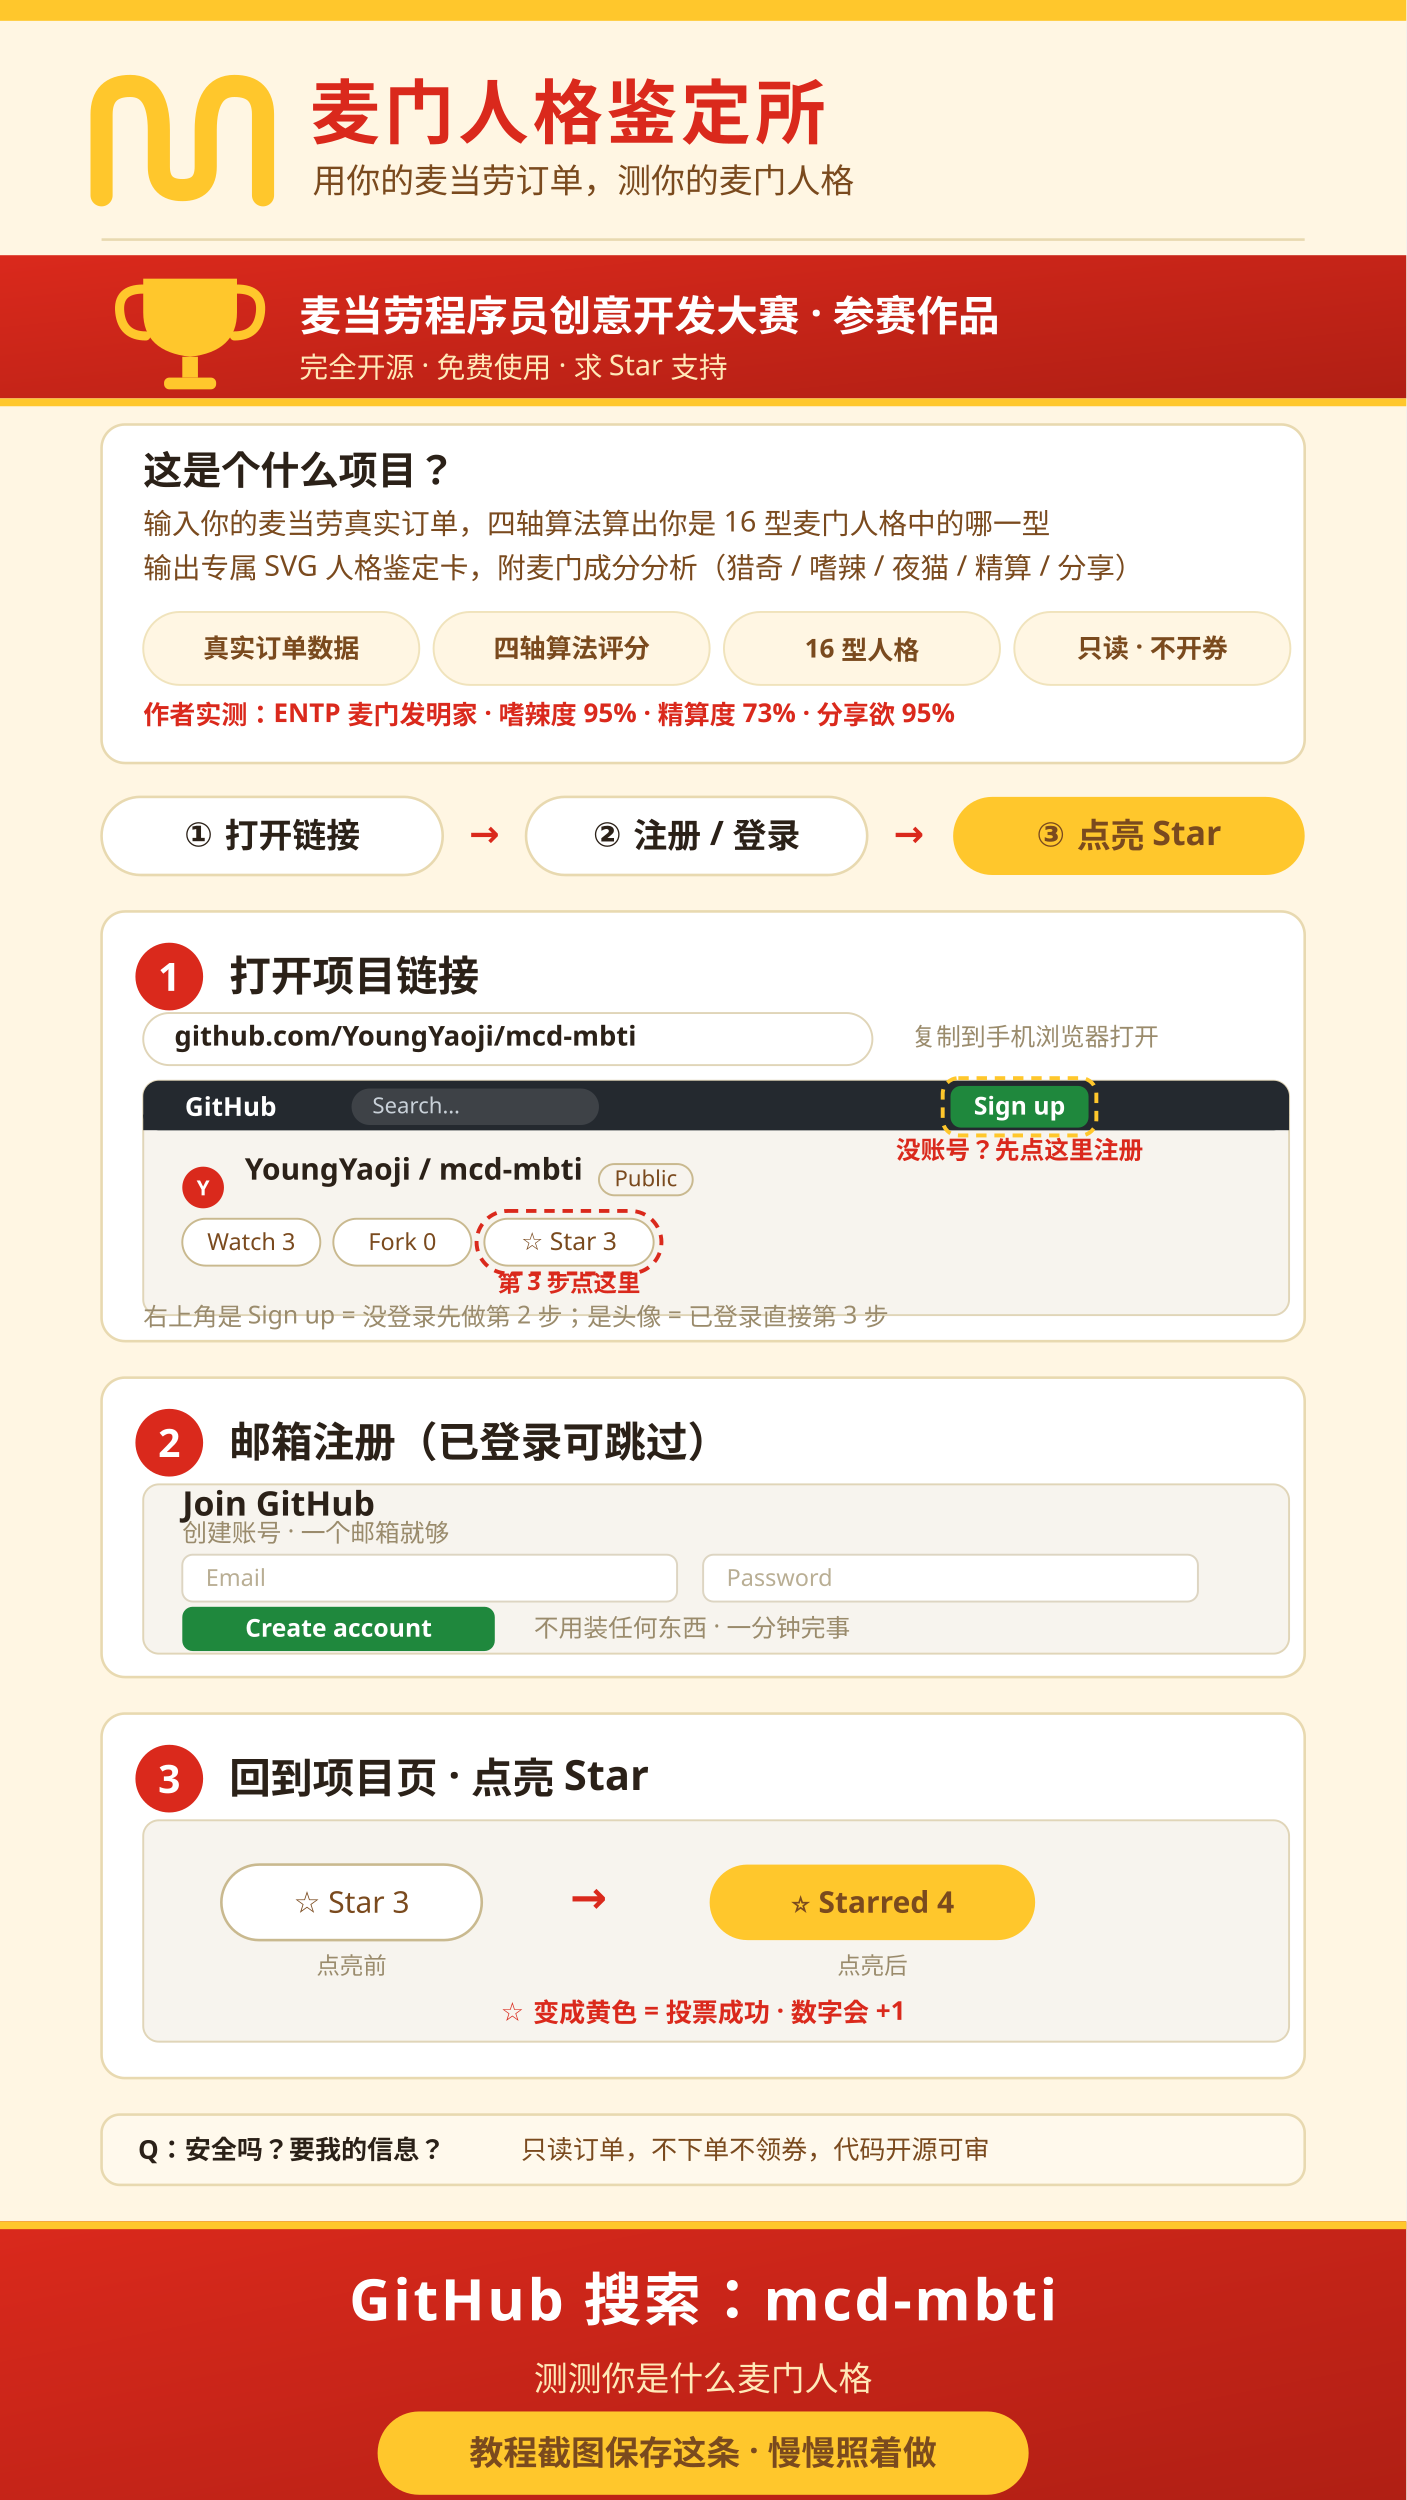
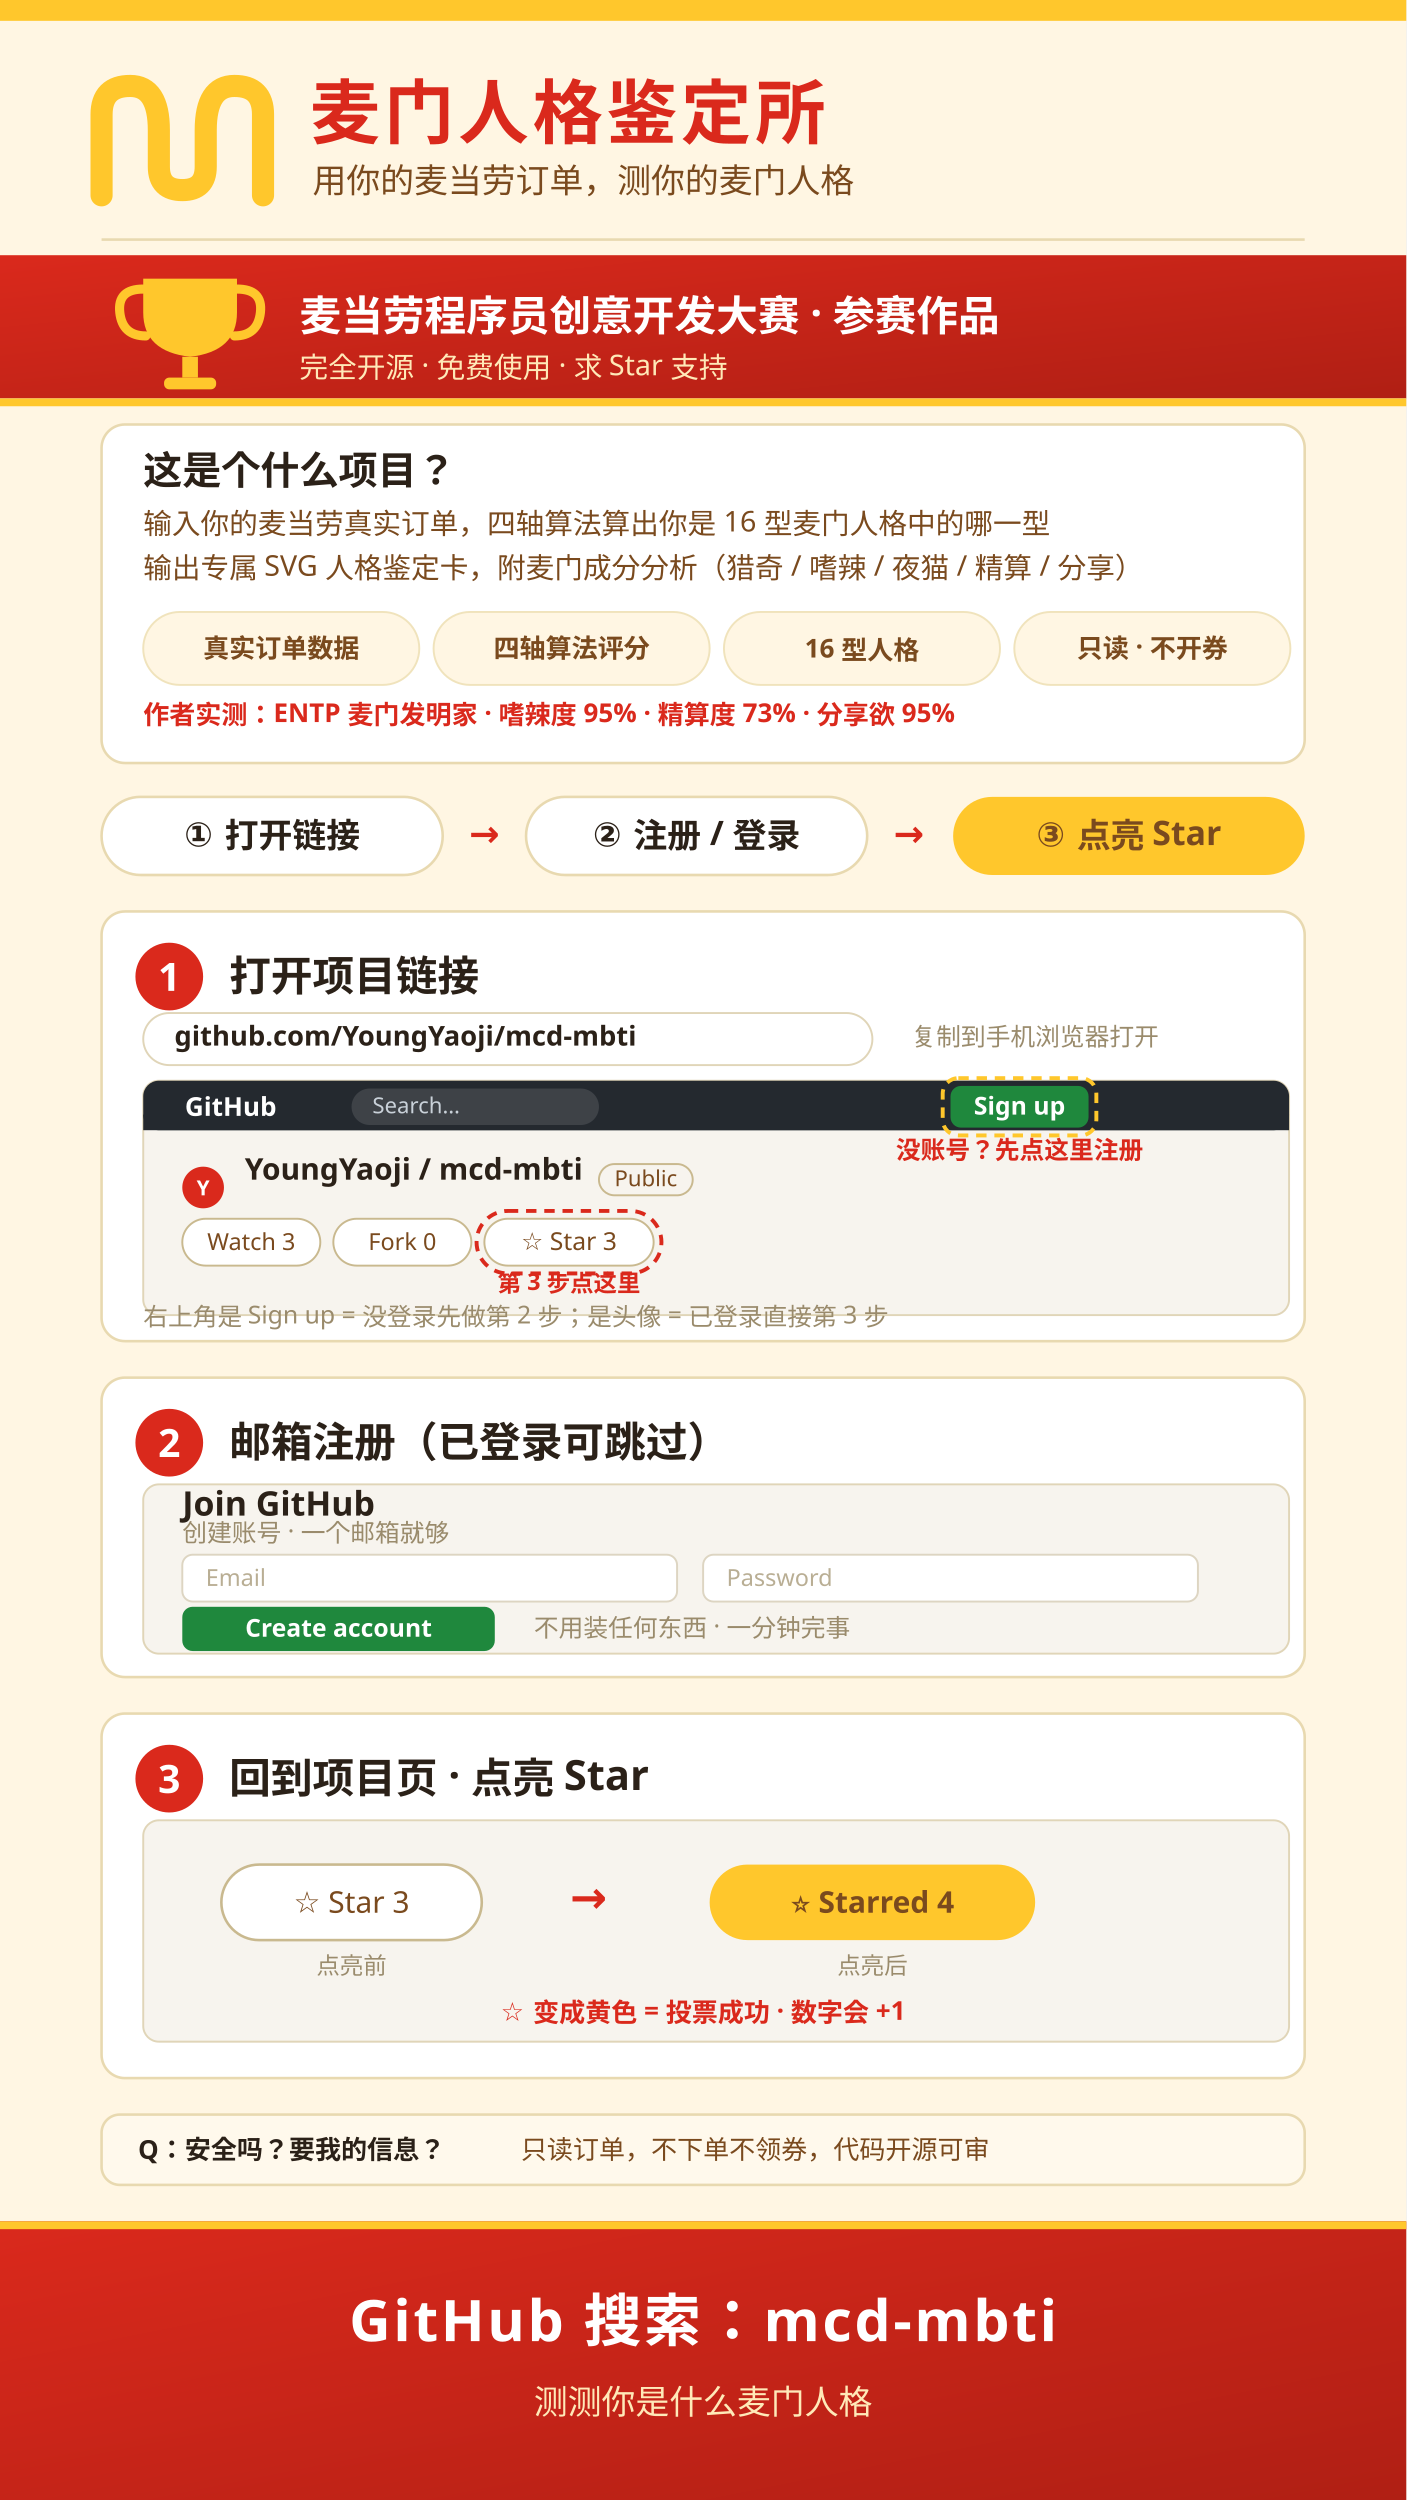
<svg xmlns="http://www.w3.org/2000/svg" width="1080" height="1920" viewBox="0 0 1080 1920">
  <defs>
    <linearGradient id="hdr" x1="0" y1="0" x2="1" y2="1">
      <stop offset="0" stop-color="#DA291C" />
      <stop offset="1" stop-color="#B01F14" />
    </linearGradient>
  </defs>
  <rect width="1080" height="1920" fill="#FFF6E3" />
  <rect width="1080" height="16" fill="#FFC72C" />
  <g transform="translate(78,58)">
    <path d="M 0 92 V 30 Q 0 8 22 8 Q 44 8 44 42 V 70 Q 44 88 62 88 Q 80 88 80 70 V 42 Q 80 8 102 8 Q 124 8 124 30 V 92" fill="none" stroke="#FFC72C" stroke-width="17" stroke-linecap="round" />
  </g>
  <text x="238" y="106" font-family="'Microsoft YaHei','PingFang SC',sans-serif" font-size="54" font-weight="900" fill="#DA291C" letter-spacing="3">麦门人格鉴定所</text>
  <text x="240" y="148" font-family="'Microsoft YaHei','PingFang SC',sans-serif" font-size="26" fill="#7A4A1E">用你的麦当劳订单，测你的麦门人格</text>
  <line x1="78" y1="184" x2="1002" y2="184" stroke="#E8D9B0" stroke-width="2" />
  <rect x="0" y="196" width="1080" height="110" fill="url(#hdr)" />
  <rect x="0" y="306" width="1080" height="6" fill="#FFC72C" />
  <g transform="translate(104,208)">
    <path d="M 6 6 H 78 V 32 Q 78 62 42 66 Q 6 62 6 32 Z" fill="#FFC72C" />
    <path d="M 6 14 Q -14 14 -12 32 Q -10 50 8 50" fill="none" stroke="#FFC72C" stroke-width="7" stroke-linecap="round" />
    <path d="M 78 14 Q 98 14 96 32 Q 94 50 76 50" fill="none" stroke="#FFC72C" stroke-width="7" stroke-linecap="round" />
    <rect x="36" y="66" width="12" height="16" fill="#FFC72C" />
    <rect x="22" y="82" width="40" height="9" rx="4" fill="#FFC72C" />
  </g>
  <text x="230" y="254" font-family="'Microsoft YaHei','PingFang SC',sans-serif" font-size="32" font-weight="900" fill="#FFFFFF">麦当劳程序员创意开发大赛 · 参赛作品</text>
  <text x="230" y="290" font-family="'Microsoft YaHei','PingFang SC',sans-serif" font-size="22" fill="#FFE9B8">完全开源 · 免费使用 · 求 Star 支持</text>
  <rect x="78" y="326" width="924" height="260" rx="18" fill="#FFFFFF" stroke="#E8D9B0" stroke-width="2" />
  <text x="110" y="372" font-family="'Microsoft YaHei','PingFang SC',sans-serif" font-size="30" font-weight="900" fill="#2B2118">这是个什么项目？</text>
  <text x="110" y="410" font-family="'Microsoft YaHei','PingFang SC',sans-serif" font-size="22" fill="#7A4A1E">输入你的麦当劳真实订单，四轴算法算出你是 16 型麦门人格中的哪一型</text>
  <text x="110" y="444" font-family="'Microsoft YaHei','PingFang SC',sans-serif" font-size="22" fill="#7A4A1E">输出专属 SVG 人格鉴定卡，附麦门成分分析（猎奇 / 嗜辣 / 夜猫 / 精算 / 分享）</text>
  <rect x="110" y="470" width="212" height="56" rx="28" fill="#FFF6E3" stroke="#F0E3BC" stroke-width="1.5" />
  <text x="216" y="505" font-family="'Microsoft YaHei','PingFang SC',sans-serif" font-size="20" font-weight="900" fill="#7A4A1E" text-anchor="middle">真实订单数据</text>
  <rect x="333" y="470" width="212" height="56" rx="28" fill="#FFF6E3" stroke="#F0E3BC" stroke-width="1.5" />
  <text x="439" y="505" font-family="'Microsoft YaHei','PingFang SC',sans-serif" font-size="20" font-weight="900" fill="#7A4A1E" text-anchor="middle">四轴算法评分</text>
  <rect x="556" y="470" width="212" height="56" rx="28" fill="#FFF6E3" stroke="#F0E3BC" stroke-width="1.5" />
  <text x="662" y="505" font-family="'Microsoft YaHei','PingFang SC',sans-serif" font-size="20" font-weight="900" fill="#7A4A1E" text-anchor="middle">16 型人格</text>
  <rect x="779" y="470" width="212" height="56" rx="28" fill="#FFF6E3" stroke="#F0E3BC" stroke-width="1.5" />
  <text x="885" y="505" font-family="'Microsoft YaHei','PingFang SC',sans-serif" font-size="20" font-weight="900" fill="#7A4A1E" text-anchor="middle">只读 · 不开券</text>
  <text x="110" y="556" font-family="'Microsoft YaHei','PingFang SC',sans-serif" font-size="20" font-weight="900" fill="#DA291C">作者实测：ENTP 麦门发明家 · 嗜辣度 95% · 精算度 73% · 分享欲 95%</text>
  <rect x="78" y="612" width="262" height="60" rx="30" fill="#FFFFFF" stroke="#E8D9B0" stroke-width="2" />
  <text x="209" y="650" font-family="'Microsoft YaHei','PingFang SC',sans-serif" font-size="26" font-weight="900" fill="#2B2118" text-anchor="middle">① 打开链接</text>
  <text x="372" y="650" font-family="'Microsoft YaHei',sans-serif" font-size="28" font-weight="900" fill="#DA291C" text-anchor="middle">→</text>
  <rect x="404" y="612" width="262" height="60" rx="30" fill="#FFFFFF" stroke="#E8D9B0" stroke-width="2" />
  <text x="535" y="650" font-family="'Microsoft YaHei','PingFang SC',sans-serif" font-size="26" font-weight="900" fill="#2B2118" text-anchor="middle">② 注册 / 登录</text>
  <text x="698" y="650" font-family="'Microsoft YaHei',sans-serif" font-size="28" font-weight="900" fill="#DA291C" text-anchor="middle">→</text>
  <rect x="732" y="612" width="270" height="60" rx="30" fill="#FFC72C" />
  <text x="867" y="650" font-family="'Microsoft YaHei','PingFang SC',sans-serif" font-size="26" font-weight="900" fill="#7A4A1E" text-anchor="middle">③ 点亮 Star</text>
  <rect x="78" y="700" width="924" height="330" rx="18" fill="#FFFFFF" stroke="#E8D9B0" stroke-width="2" />
  <circle cx="130" cy="750" r="26" fill="#DA291C" />
  <text x="130" y="761" font-family="'Microsoft YaHei','PingFang SC',sans-serif" font-size="30" font-weight="900" fill="#FFFFFF" text-anchor="middle">1</text>
  <text x="176" y="761" font-family="'Microsoft YaHei','PingFang SC',sans-serif" font-size="32" font-weight="900" fill="#2B2118">打开项目链接</text>
  <rect x="110" y="778" width="560" height="40" rx="20" fill="#FFFFFF" stroke="#E0D5B8" stroke-width="1.5" />
  <text x="134" y="803" font-family="'Microsoft YaHei','PingFang SC',sans-serif" font-size="21" font-weight="900" fill="#2B2118">github.com/YoungYaoji/mcd-mbti</text>
  <text x="700" y="803" font-family="'Microsoft YaHei','PingFang SC',sans-serif" font-size="19" fill="#9A8B6C">复制到手机浏览器打开</text>
  <rect x="110" y="830" width="880" height="180" rx="12" fill="#F7F4EE" stroke="#E0D5B8" stroke-width="1.5" />
  <rect x="110" y="830" width="880" height="38" rx="12" fill="#24292F" />
  <rect x="110" y="856" width="880" height="12" fill="#24292F" />
  <text x="142" y="857" font-family="'Microsoft YaHei',sans-serif" font-size="20" font-weight="900" fill="#FFFFFF">GitHub</text>
  <rect x="270" y="836" width="190" height="28" rx="14" fill="#FFFFFF" fill-opacity="0.12" />
  <text x="286" y="855" font-family="'Microsoft YaHei',sans-serif" font-size="17" fill="#C9D1D9">Search…</text>
  <rect x="730" y="834" width="106" height="32" rx="8" fill="#1F883D" />
  <text x="783" y="856" font-family="'Microsoft YaHei',sans-serif" font-size="19" font-weight="900" fill="#FFFFFF" text-anchor="middle">Sign up</text>
  <rect x="724" y="828" width="118" height="44" rx="12" fill="none" stroke="#FFC72C" stroke-width="3" stroke-dasharray="8 6" />
  <text x="783" y="890" font-family="'Microsoft YaHei','PingFang SC',sans-serif" font-size="19" font-weight="900" fill="#DA291C" text-anchor="middle">没账号？先点这里注册</text>
  <circle cx="156" cy="912" r="16" fill="#DA291C" />
  <text x="156" y="918" font-family="'Microsoft YaHei',sans-serif" font-size="16" font-weight="900" fill="#FFFFFF" text-anchor="middle">Y</text>
  <text x="188" y="906" font-family="'Microsoft YaHei','PingFang SC',sans-serif" font-size="23" font-weight="900" fill="#2B2118">YoungYaoji / mcd-mbti</text>
  <rect x="460" y="894" width="72" height="24" rx="12" fill="none" stroke="#C9B98F" stroke-width="1.5" />
  <text x="496" y="911" font-family="'Microsoft YaHei','PingFang SC',sans-serif" font-size="17" fill="#7A4A1E" text-anchor="middle">Public</text>
  <rect x="140" y="936" width="106" height="36" rx="18" fill="#FFFFFF" stroke="#C9B98F" stroke-width="1.5" />
  <text x="193" y="960" font-family="'Microsoft YaHei',sans-serif" font-size="18" fill="#7A4A1E" text-anchor="middle">Watch 3</text>
  <rect x="256" y="936" width="106" height="36" rx="18" fill="#FFFFFF" stroke="#C9B98F" stroke-width="1.5" />
  <text x="309" y="960" font-family="'Microsoft YaHei',sans-serif" font-size="18" fill="#7A4A1E" text-anchor="middle">Fork 0</text>
  <rect x="372" y="936" width="130" height="36" rx="18" fill="#FFFFFF" stroke="#C9B98F" stroke-width="1.5" />
  <text x="437" y="960" font-family="'Microsoft YaHei',sans-serif" font-size="19" fill="#7A4A1E" text-anchor="middle">☆ Star 3</text>
  <rect x="366" y="930" width="142" height="48" rx="24" fill="none" stroke="#DA291C" stroke-width="3" stroke-dasharray="8 6" />
  <text x="437" y="992" font-family="'Microsoft YaHei','PingFang SC',sans-serif" font-size="18" font-weight="900" fill="#DA291C" text-anchor="middle">第 3 步点这里</text>
  <text x="110" y="1018" font-family="'Microsoft YaHei','PingFang SC',sans-serif" font-size="19" fill="#9A8B6C">右上角是 Sign up = 没登录先做第 2 步；是头像 = 已登录直接第 3 步</text>
  <rect x="78" y="1058" width="924" height="230" rx="18" fill="#FFFFFF" stroke="#E8D9B0" stroke-width="2" />
  <circle cx="130" cy="1108" r="26" fill="#DA291C" />
  <text x="130" y="1119" font-family="'Microsoft YaHei','PingFang SC',sans-serif" font-size="30" font-weight="900" fill="#FFFFFF" text-anchor="middle">2</text>
  <text x="176" y="1119" font-family="'Microsoft YaHei','PingFang SC',sans-serif" font-size="32" font-weight="900" fill="#2B2118">邮箱注册（已登录可跳过）</text>
  <rect x="110" y="1140" width="880" height="130" rx="12" fill="#F7F4EE" stroke="#E0D5B8" stroke-width="1.5" />
  <text x="140" y="1164" font-family="'Microsoft YaHei',sans-serif" font-size="26" font-weight="900" fill="#2B2118">Join GitHub</text>
  <text x="140" y="1184" font-family="'Microsoft YaHei','PingFang SC',sans-serif" font-size="19" fill="#9A8B6C">创建账号 · 一个邮箱就够</text>
  <rect x="140" y="1194" width="380" height="36" rx="8" fill="#FFFFFF" stroke="#DDD5C2" stroke-width="1.5" />
  <text x="158" y="1218" font-family="'Microsoft YaHei',sans-serif" font-size="18" fill="#B9AE94">Email</text>
  <rect x="540" y="1194" width="380" height="36" rx="8" fill="#FFFFFF" stroke="#DDD5C2" stroke-width="1.5" />
  <text x="558" y="1218" font-family="'Microsoft YaHei',sans-serif" font-size="18" fill="#B9AE94">Password</text>
  <rect x="140" y="1234" width="240" height="34" rx="8" fill="#1F883D" />
  <text x="260" y="1257" font-family="'Microsoft YaHei',sans-serif" font-size="19" font-weight="900" fill="#FFFFFF" text-anchor="middle">Create account</text>
  <text x="410" y="1257" font-family="'Microsoft YaHei','PingFang SC',sans-serif" font-size="19" fill="#9A8B6C">不用装任何东西 · 一分钟完事</text>
  <rect x="78" y="1316" width="924" height="280" rx="18" fill="#FFFFFF" stroke="#E8D9B0" stroke-width="2" />
  <circle cx="130" cy="1366" r="26" fill="#DA291C" />
  <text x="130" y="1377" font-family="'Microsoft YaHei','PingFang SC',sans-serif" font-size="30" font-weight="900" fill="#FFFFFF" text-anchor="middle">3</text>
  <text x="176" y="1377" font-family="'Microsoft YaHei','PingFang SC',sans-serif" font-size="32" font-weight="900" fill="#2B2118">回到项目页 · 点亮 Star</text>
  <rect x="110" y="1398" width="880" height="170" rx="12" fill="#F7F4EE" stroke="#E0D5B8" stroke-width="1.5" />
  <rect x="170" y="1432" width="200" height="58" rx="29" fill="#FFFFFF" stroke="#C9B98F" stroke-width="2" />
  <text x="270" y="1469" font-family="'Microsoft YaHei',sans-serif" font-size="23" fill="#7A4A1E" text-anchor="middle">☆ Star 3</text>
  <text x="270" y="1516" font-family="'Microsoft YaHei','PingFang SC',sans-serif" font-size="18" fill="#9A8B6C" text-anchor="middle">点亮前</text>
  <text x="452" y="1469" font-family="'Microsoft YaHei',sans-serif" font-size="34" font-weight="900" fill="#DA291C" text-anchor="middle">→</text>
  <rect x="545" y="1432" width="250" height="58" rx="29" fill="#FFC72C" />
  <text x="670" y="1469" font-family="'Microsoft YaHei',sans-serif" font-size="23" font-weight="900" fill="#7A4A1E" text-anchor="middle">⭐ Starred 4</text>
  <text x="670" y="1516" font-family="'Microsoft YaHei','PingFang SC',sans-serif" font-size="18" fill="#9A8B6C" text-anchor="middle">点亮后</text>
  <text x="540" y="1552" font-family="'Microsoft YaHei','PingFang SC',sans-serif" font-size="20" font-weight="900" fill="#DA291C" text-anchor="middle">☆ 变成黄色 = 投票成功 · 数字会 +1</text>
  <rect x="78" y="1624" width="924" height="54" rx="14" fill="#FFF9EC" stroke="#E8D9B0" stroke-width="2" />
  <text x="106" y="1658" font-family="'Microsoft YaHei','PingFang SC',sans-serif" font-size="20" font-weight="900" fill="#2B2118">Q：安全吗？要我的信息？</text>
  <text x="400" y="1658" font-family="'Microsoft YaHei','PingFang SC',sans-serif" font-size="20" fill="#7A4A1E">只读订单，不下单不领券，代码开源可审</text>
  <rect x="0" y="1706" width="1080" height="214" fill="url(#hdr)" />
  <rect x="0" y="1706" width="1080" height="6" fill="#FFC72C" />
  <g font-family="'Microsoft YaHei','PingFang SC',sans-serif" text-anchor="middle">
-     <text x="540" y="1782" font-size="44" font-weight="900" fill="#FFFFFF" letter-spacing="2">GitHub 搜索：mcd-mbti</text>
-     <text x="540" y="1836" font-size="26" fill="#FFE9B8">测测你是什么麦门人格</text>
+     <text x="540" y="1798" font-size="44" font-weight="900" fill="#FFFFFF" letter-spacing="2">GitHub 搜索：mcd-mbti</text>
+     <text x="540" y="1854" font-size="26" fill="#FFE9B8">测测你是什么麦门人格</text>
  </g>
-   <rect x="290" y="1852" width="500" height="64" rx="32" fill="#FFC72C" />
-   <text x="540" y="1893" font-family="'Microsoft YaHei','PingFang SC',sans-serif" font-size="26" font-weight="900" fill="#7A4A1E" text-anchor="middle">教程截图保存这条 · 慢慢照着做</text>
</svg>
